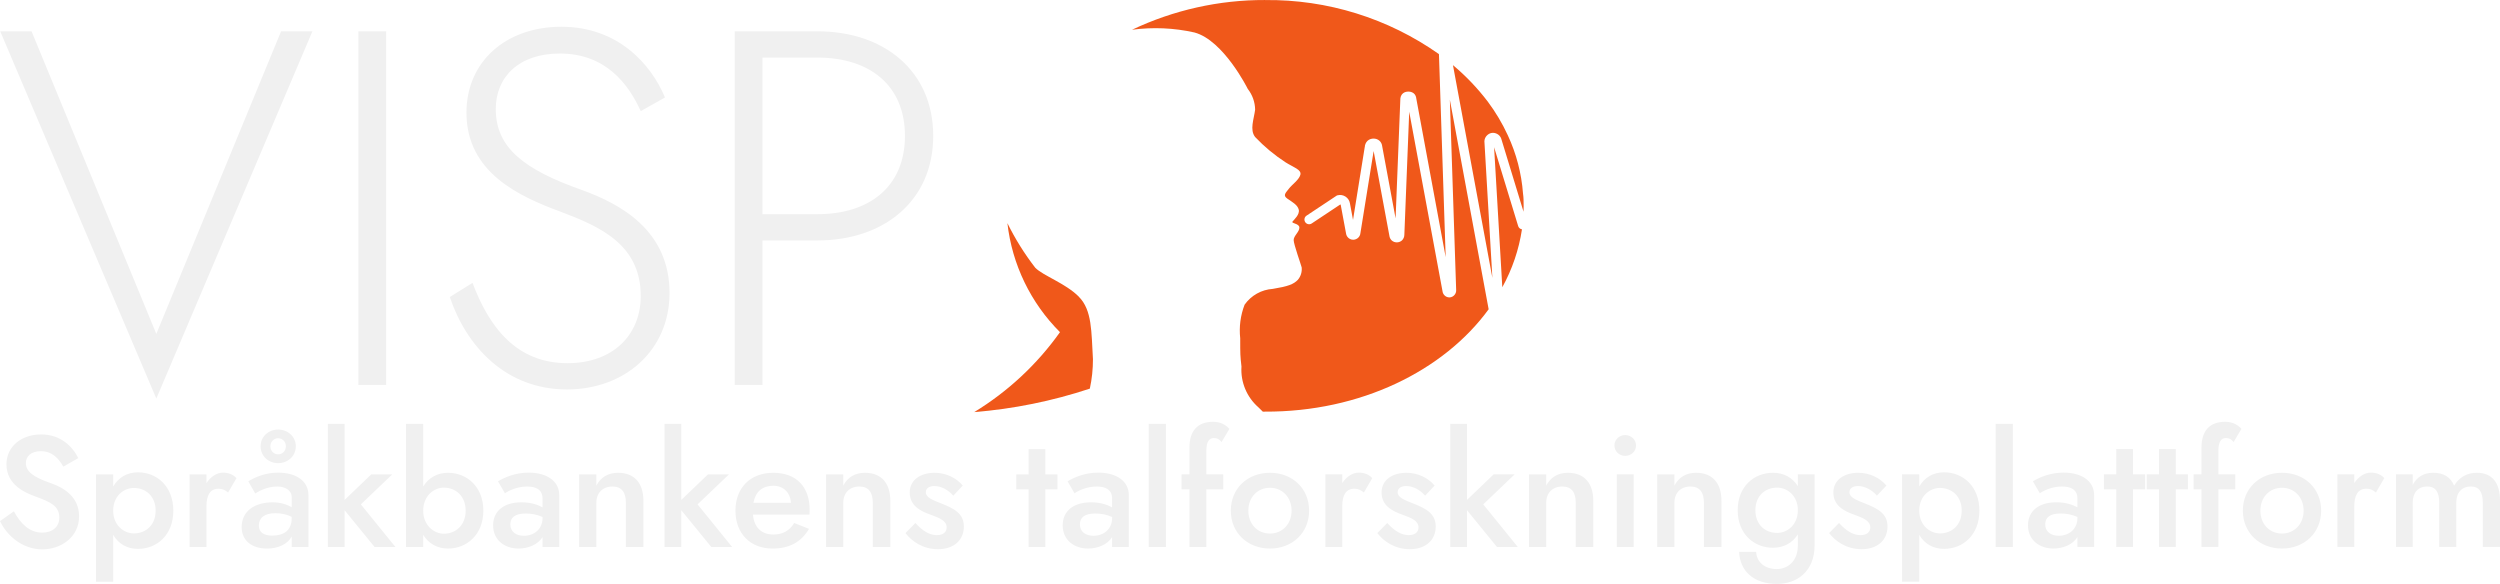
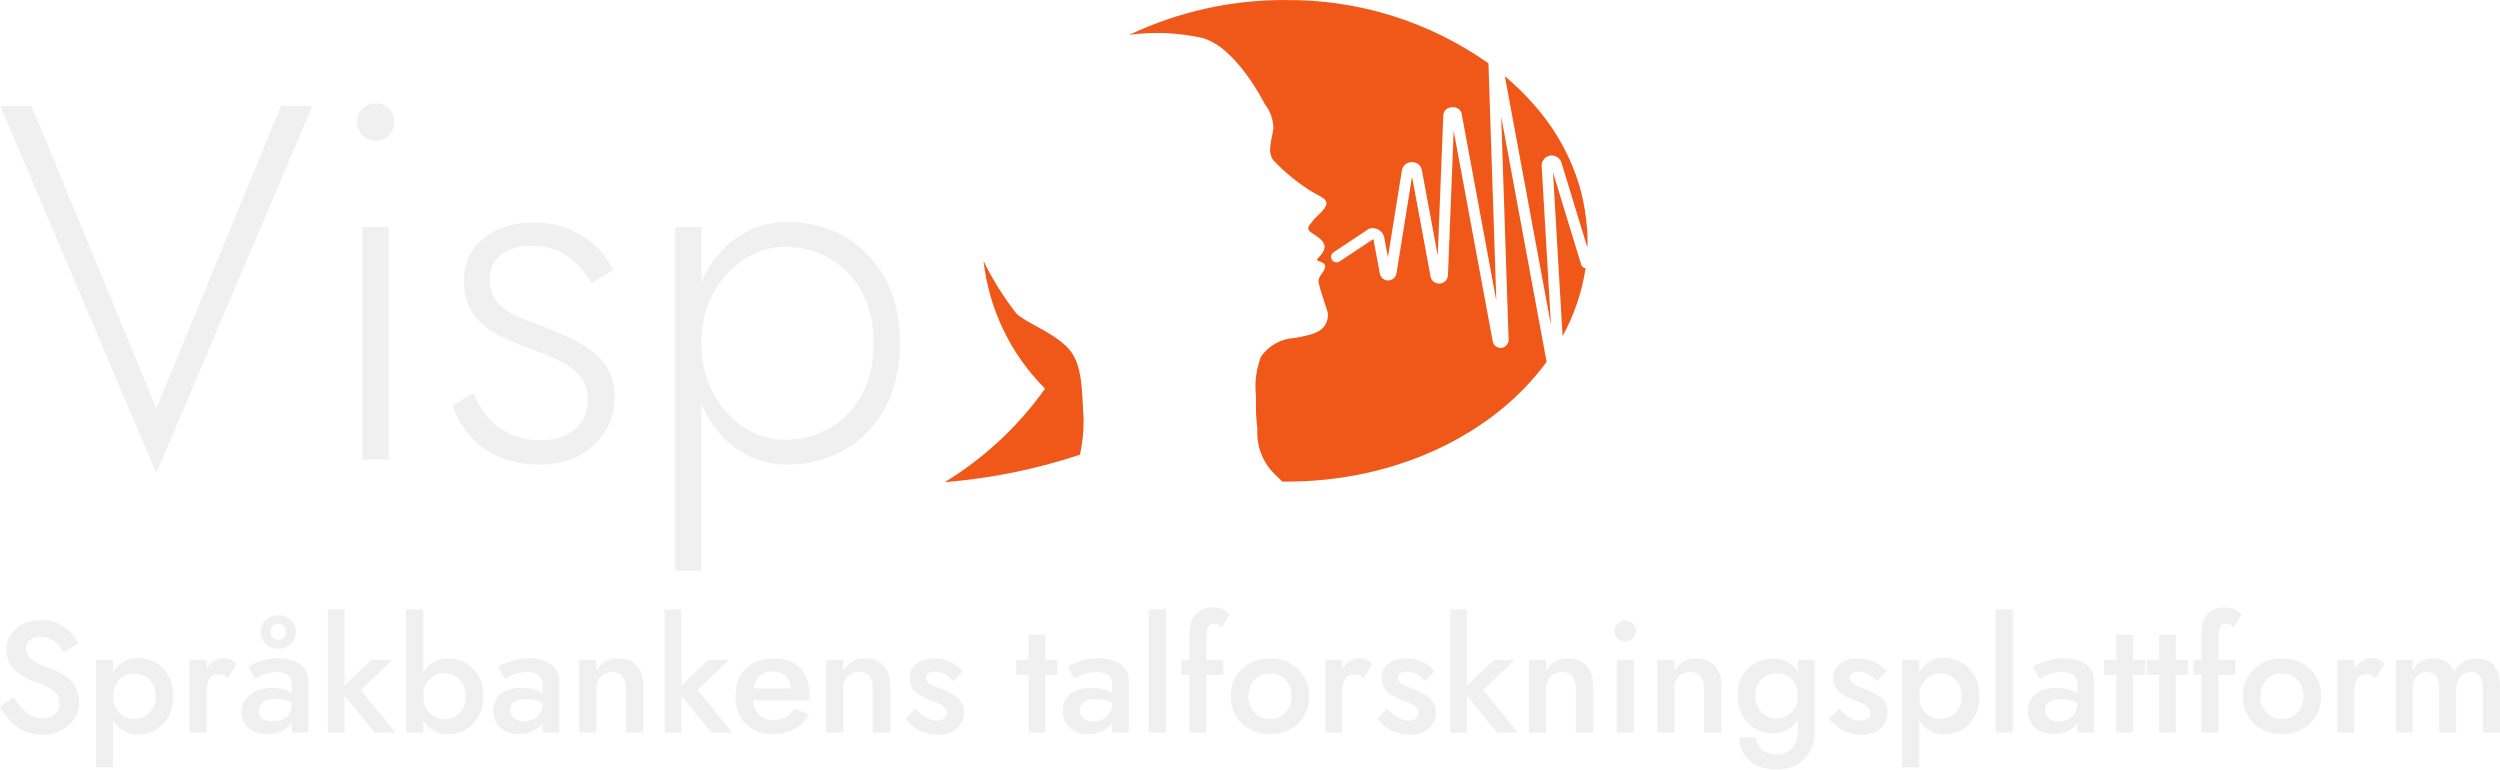
- <svg xmlns="http://www.w3.org/2000/svg" xmlns:xlink="http://www.w3.org/1999/xlink" width="69.837mm" height="16.312mm" viewBox="0 0 69.837 16.312" version="1.1" id="svg1" xml:space="preserve">
+ <svg xmlns="http://www.w3.org/2000/svg" xmlns:xlink="http://www.w3.org/1999/xlink" width="69.837mm" height="21.496mm" viewBox="0 0 69.837 21.496" version="1.1" id="svg1" xml:space="preserve">
  <defs id="defs1">
-     <linearGradient xlink:href="#linearGradient975" id="linearGradient977" x1="0.5" y1="22.479" x2="31.86" y2="22.479" gradientUnits="userSpaceOnUse" gradientTransform="matrix(-0.3208697,0,0,0.3208697,55.42346,34.97376)" />
    <linearGradient id="linearGradient975">
      <stop style="stop-color:#f0581a;stop-opacity:1;" offset="0" id="stop973" />
    </linearGradient>
-     <linearGradient xlink:href="#linearGradient975" id="linearGradient983" x1="34.99" y1="31.435" x2="44.5" y2="31.435" gradientUnits="userSpaceOnUse" gradientTransform="matrix(-0.3208697,0,0,0.3208697,55.42346,34.97376)" />
+     <linearGradient xlink:href="#linearGradient975" id="linearGradient1" gradientUnits="userSpaceOnUse" gradientTransform="matrix(-0.3208697,0,0,0.3208697,55.42346,34.97376)" x1="34.99" y1="31.435" x2="44.5" y2="31.435" />
+     <linearGradient xlink:href="#linearGradient975" id="linearGradient2" gradientUnits="userSpaceOnUse" gradientTransform="matrix(-0.3208697,0,0,0.3208697,55.42346,34.97376)" x1="0.5" y1="22.479" x2="31.86" y2="22.479" />
  </defs>
-   <g id="layer1" transform="translate(-13.93189,-36.50408)">
-     <path d="M 182.292,206.435 169.119,174.488 h -3.307 l 16.48,38.773 16.48,-38.773 h -3.307 z m 21.333,-31.947 v 37.333 h 2.933 v -37.333 z m 12.053,26.56 -2.4,1.493 c 1.76,5.227 5.92,9.76 12.373,9.76 6.08,0 10.827,-4.107 10.827,-10.187 0,-6.56 -5.12,-9.387 -9.28,-10.88 -6.027,-2.133 -9.067,-4.427 -9.067,-8.533 0,-3.36 2.4,-5.867 6.773,-5.867 4.853,0 7.253,3.253 8.533,6.08 l 2.56,-1.44 c -1.493,-3.573 -5.013,-7.467 -10.933,-7.467 -5.867,0 -10.027,3.68 -10.027,9.067 0,6.347 5.6,8.853 9.92,10.453 4.267,1.6 8.48,3.52 8.48,8.907 0,4.107 -2.933,7.093 -7.733,7.093 -5.387,0 -8.267,-3.787 -10.027,-8.48 z m 27.68,-26.56 v 37.333 h 2.933 v -15.253 h 5.813 c 6.987,0 12.213,-4.16 12.213,-11.04 0,-6.88 -5.227,-11.04 -12.213,-11.04 z m 8.747,2.773 c 5.44,0 9.227,2.88 9.227,8.267 0,5.387 -3.787,8.267 -9.227,8.267 h -5.813 v -16.533 z" id="text7" style="-inkscape-font-specification:'Jost*, Light';fill:#f0f0f0" transform="matrix(0.2645833,0,0,0.2645833,-29.93277,-8.787884)" aria-label="VISP" />
-     <path style="-inkscape-font-specification:'Jost*, Medium';fill:#f0f0f0" d="m 484.258,336.423 -1.467,1.033 c 0.767,1.6 2.417,2.983 4.467,2.983 1.983,0 3.883,-1.3 3.883,-3.483 0,-2.033 -1.567,-3.017 -2.967,-3.5 -1.883,-0.65 -2.65,-1.233 -2.65,-2.133 0,-0.667 0.5,-1.25 1.583,-1.25 1.183,0 1.883,0.767 2.367,1.633 l 1.583,-0.9 c -0.6,-1.217 -1.85,-2.5 -3.917,-2.5 -2.1,0 -3.667,1.283 -3.667,3.15 0,2.167 1.95,3 3.1,3.417 1.483,0.55 2.483,0.95 2.483,2.233 0,0.933 -0.717,1.567 -1.8,1.567 -1.317,0 -2.25,-0.883 -3,-2.25 z m 10.483,7.433 v -4.95 c 0.55,0.95 1.467,1.483 2.617,1.483 2,0 3.733,-1.467 3.733,-4.033 0,-2.567 -1.733,-4.05 -3.733,-4.05 -1.15,0 -2.067,0.55 -2.617,1.5 v -1.283 h -1.817 v 11.333 z m 4.483,-7.5 c 0,1.533 -1.05,2.4 -2.3,2.4 -1.05,0 -2.183,-0.85 -2.183,-2.4 0,-1.567 1.133,-2.4 2.183,-2.4 1.25,0 2.3,0.867 2.3,2.4 z m 7.65,-1.917 0.883,-1.517 c -0.35,-0.4 -0.867,-0.583 -1.417,-0.583 -0.65,0 -1.3,0.417 -1.75,1.1 v -0.917 h -1.783 v 7.667 h 1.783 v -4.317 c 0,-1.1 0.367,-1.833 1.267,-1.833 0.433,0 0.683,0.133 1.017,0.4 z m 3.433,-4.883 c 0,1.067 0.867,1.783 1.85,1.783 0.983,0 1.867,-0.717 1.867,-1.783 0,-1.05 -0.883,-1.767 -1.867,-1.767 -0.983,0 -1.85,0.717 -1.85,1.767 z m 1.033,0 c 0,-0.517 0.4,-0.85 0.817,-0.85 0.417,0 0.817,0.333 0.817,0.85 0,0.533 -0.4,0.85 -0.817,0.85 -0.417,0 -0.817,-0.317 -0.817,-0.85 z m -1.6,4.983 c 0.367,-0.233 1.233,-0.733 2.333,-0.733 0.833,0 1.517,0.4 1.517,1.117 v 1.067 c -0.467,-0.267 -1.15,-0.517 -2,-0.517 -1.9,0 -3.283,0.917 -3.283,2.617 0,1.417 1.067,2.267 2.683,2.267 1.15,0 2.15,-0.45 2.6,-1.267 v 1.1 h 1.767 v -5.467 c 0,-1.517 -1.317,-2.383 -3.2,-2.383 -1.383,0 -2.467,0.5 -3.15,0.917 z m 0.383,3.383 c 0,-0.8 0.583,-1.3 1.733,-1.3 0.683,0 1.217,0.133 1.733,0.383 v 0.133 c 0,1.35 -0.883,1.85 -2.05,1.85 -0.9,0 -1.417,-0.35 -1.417,-1.067 z m 11.867,-5.4 -2.817,2.7 v -8.033 h -1.767 v 13 h 1.767 v -3.883 l 3.167,3.883 h 2.2 l -3.65,-4.5 3.317,-3.167 z m 11.833,3.833 c 0,-2.533 -1.733,-4 -3.733,-4 -1.117,0 -2.05,0.517 -2.617,1.45 v -6.617 h -1.817 v 13 h 1.817 v -1.283 c 0.567,0.933 1.5,1.45 2.617,1.45 2,0 3.733,-1.483 3.733,-4 z m -1.867,0 c 0,1.533 -1.05,2.433 -2.3,2.433 -1.05,0 -2.183,-0.883 -2.183,-2.433 0,-1.567 1.133,-2.433 2.183,-2.433 1.25,0 2.3,0.9 2.3,2.433 z m 4.15,-1.833 c 0.333,-0.25 1.25,-0.717 2.333,-0.717 0.95,0 1.633,0.333 1.633,1.267 v 0.933 c -0.483,-0.267 -1.217,-0.533 -2.217,-0.533 -1.9,0 -3,0.95 -3,2.433 0,1.567 1.233,2.45 2.683,2.45 0.983,0 2.05,-0.4 2.533,-1.217 v 1.05 h 1.767 v -5.467 c 0,-1.517 -1.35,-2.383 -3.217,-2.383 -1.433,0 -2.55,0.5 -3.25,0.917 z m 0.567,3.283 c 0,-0.717 0.483,-1.15 1.617,-1.15 0.65,0 1.233,0.117 1.783,0.367 v 0.117 c 0,1.167 -0.9,1.867 -1.967,1.867 -0.833,0 -1.433,-0.433 -1.433,-1.2 z m 12.2,-2.283 v 4.667 h 1.85 v -4.883 c 0,-1.833 -0.933,-2.95 -2.667,-2.95 -1.05,0 -1.817,0.45 -2.3,1.35 v -1.183 h -1.817 v 7.667 h 1.817 v -4.667 c 0,-1.05 0.667,-1.717 1.7,-1.717 0.967,0 1.417,0.6 1.417,1.717 z m 8.667,-3 -2.817,2.7 v -8.033 h -1.767 v 13 h 1.767 v -3.883 l 3.167,3.883 h 2.2 l -3.65,-4.5 3.317,-3.167 z m 6.817,7.833 c 1.767,0 3.033,-0.683 3.85,-2.083 l -1.567,-0.617 c -0.483,0.817 -1.217,1.217 -2.2,1.217 -1.25,0 -2.033,-0.75 -2.15,-2.1 h 5.967 c 0,-0.083 0.017,-0.3 0.017,-0.5 0,-2.45 -1.417,-3.917 -3.833,-3.917 -2.433,0 -4,1.583 -4,4 0,2.4 1.55,4 3.917,4 z m 0.067,-6.633 c 1.083,0 1.8,0.717 1.883,1.8 h -3.967 c 0.217,-1.167 0.933,-1.783 2.083,-1.8 z m 10.517,1.8 v 4.667 h 1.85 v -4.883 c 0,-1.833 -0.933,-2.95 -2.667,-2.95 -1.05,0 -1.817,0.45 -2.3,1.35 v -1.183 h -1.817 v 7.667 h 1.817 v -4.667 c 0,-1.05 0.667,-1.717 1.7,-1.717 0.967,0 1.417,0.6 1.417,1.717 z m 4.5,2.133 -1.05,1.067 c 0.667,0.867 1.833,1.7 3.433,1.7 1.667,0 2.733,-0.95 2.733,-2.4 0,-1.383 -1.067,-1.9 -2.35,-2.417 -0.933,-0.367 -1.667,-0.633 -1.667,-1.2 0,-0.433 0.383,-0.65 0.9,-0.65 0.75,0 1.5,0.433 2,1.017 l 1,-1.067 c -0.633,-0.767 -1.717,-1.35 -2.967,-1.35 -1.417,0 -2.633,0.7 -2.633,2.083 0,1.383 1.133,1.967 2.183,2.333 1.017,0.367 1.717,0.667 1.717,1.35 0,0.5 -0.383,0.817 -1.033,0.817 -0.783,0 -1.517,-0.45 -2.267,-1.283 z m 10.65,-5.133 v 1.583 h 1.3 v 6.083 h 1.767 v -6.083 h 1.283 v -1.583 h -1.283 v -2.667 h -1.767 v 2.667 z m 6.15,2 c 0.333,-0.25 1.25,-0.717 2.333,-0.717 0.95,0 1.633,0.333 1.633,1.267 v 0.933 c -0.483,-0.267 -1.217,-0.533 -2.217,-0.533 -1.9,0 -3,0.95 -3,2.433 0,1.567 1.233,2.45 2.683,2.45 0.983,0 2.05,-0.4 2.533,-1.217 v 1.05 h 1.767 v -5.467 c 0,-1.517 -1.35,-2.383 -3.217,-2.383 -1.433,0 -2.55,0.5 -3.25,0.917 z m 0.567,3.283 c 0,-0.717 0.483,-1.15 1.617,-1.15 0.65,0 1.233,0.117 1.783,0.367 v 0.117 c 0,1.167 -0.9,1.867 -1.967,1.867 -0.833,0 -1.433,-0.433 -1.433,-1.2 z m 7.267,-10.617 v 13 h 1.817 v -13 z m 3.467,5.333 v 1.583 h 0.833 v 6.083 h 1.783 v -6.083 h 1.783 v -1.583 h -1.783 v -2.483 c 0,-0.967 0.3,-1.35 0.8,-1.35 0.267,0 0.567,0.083 0.8,0.433 l 0.833,-1.4 c -0.283,-0.333 -0.833,-0.75 -1.717,-0.75 -1.617,0 -2.5,0.933 -2.5,2.717 v 2.833 z m 5.2,3.833 c 0,2.35 1.783,4 4.133,4 2.35,0 4.133,-1.65 4.133,-4 0,-2.367 -1.783,-4 -4.133,-4 -2.35,0 -4.133,1.633 -4.133,4 z m 1.85,0 c 0,-1.433 0.983,-2.417 2.283,-2.417 1.283,0 2.283,0.983 2.283,2.417 0,1.433 -1,2.417 -2.283,2.417 -1.3,0 -2.283,-0.983 -2.283,-2.417 z m 12.2,-1.917 0.883,-1.517 c -0.35,-0.4 -0.867,-0.583 -1.417,-0.583 -0.65,0 -1.3,0.417 -1.75,1.1 v -0.917 h -1.783 v 7.667 h 1.783 v -4.317 c 0,-1.1 0.367,-1.833 1.267,-1.833 0.433,0 0.683,0.133 1.017,0.4 z m 2.467,3.217 -1.05,1.067 c 0.667,0.867 1.833,1.7 3.433,1.7 1.667,0 2.733,-0.95 2.733,-2.4 0,-1.383 -1.067,-1.9 -2.35,-2.417 -0.933,-0.367 -1.667,-0.633 -1.667,-1.2 0,-0.433 0.383,-0.65 0.9,-0.65 0.75,0 1.5,0.433 2,1.017 l 1,-1.067 c -0.633,-0.767 -1.717,-1.35 -2.967,-1.35 -1.417,0 -2.633,0.7 -2.633,2.083 0,1.383 1.133,1.967 2.183,2.333 1.017,0.367 1.717,0.667 1.717,1.35 0,0.5 -0.383,0.817 -1.033,0.817 -0.783,0 -1.517,-0.45 -2.267,-1.283 z m 11.233,-5.133 -2.817,2.7 v -8.033 h -1.767 v 13 h 1.767 v -3.883 l 3.167,3.883 h 2.2 l -3.65,-4.5 3.317,-3.167 z m 8.667,3 v 4.667 h 1.85 v -4.883 c 0,-1.833 -0.933,-2.95 -2.667,-2.95 -1.05,0 -1.817,0.45 -2.3,1.35 v -1.183 h -1.817 v 7.667 h 1.817 v -4.667 c 0,-1.05 0.667,-1.717 1.7,-1.717 0.967,0 1.417,0.6 1.417,1.717 z m 4.083,-6.05 c 0,0.617 0.517,1.1 1.133,1.1 0.633,0 1.15,-0.483 1.15,-1.1 0,-0.617 -0.517,-1.1 -1.15,-1.1 -0.617,0 -1.133,0.483 -1.133,1.1 z m 0.25,3.05 v 7.667 h 1.783 v -7.667 z m 9.2,3 v 4.667 h 1.85 v -4.883 c 0,-1.833 -0.933,-2.95 -2.667,-2.95 -1.05,0 -1.817,0.45 -2.3,1.35 v -1.183 h -1.817 v 7.667 h 1.817 v -4.667 c 0,-1.05 0.667,-1.717 1.7,-1.717 0.967,0 1.417,0.6 1.417,1.717 z m 3.717,5.183 c 0.083,2 1.5,3.383 4,3.383 2.083,0 3.967,-1.3 3.967,-4.067 v -7.5 h -1.767 v 1.25 c -0.567,-0.917 -1.5,-1.417 -2.617,-1.417 -2,0 -3.733,1.433 -3.733,3.95 0,2.533 1.733,3.967 3.733,3.967 1.117,0 2.05,-0.5 2.617,-1.417 v 1.167 c 0,1.717 -1.117,2.5 -2.233,2.5 -1.3,0 -2.133,-0.783 -2.167,-1.817 z m 1.717,-4.4 c 0,-1.533 1.05,-2.383 2.3,-2.383 1.05,0 2.183,0.833 2.183,2.383 0,1.567 -1.133,2.4 -2.183,2.4 -1.25,0 -2.3,-0.85 -2.3,-2.4 z m 8.833,1.35 -1.05,1.067 c 0.667,0.867 1.833,1.7 3.433,1.7 1.667,0 2.733,-0.95 2.733,-2.4 0,-1.383 -1.067,-1.9 -2.35,-2.417 -0.933,-0.367 -1.667,-0.633 -1.667,-1.2 0,-0.433 0.383,-0.65 0.9,-0.65 0.75,0 1.5,0.433 2,1.017 l 1,-1.067 c -0.633,-0.767 -1.717,-1.35 -2.967,-1.35 -1.417,0 -2.633,0.7 -2.633,2.083 0,1.383 1.133,1.967 2.183,2.333 1.017,0.367 1.717,0.667 1.717,1.35 0,0.5 -0.383,0.817 -1.033,0.817 -0.783,0 -1.517,-0.45 -2.267,-1.283 z m 8.467,6.2 v -4.95 c 0.55,0.95 1.467,1.483 2.617,1.483 2,0 3.733,-1.467 3.733,-4.033 0,-2.567 -1.733,-4.05 -3.733,-4.05 -1.15,0 -2.067,0.55 -2.617,1.5 v -1.283 h -1.817 v 11.333 z m 4.483,-7.5 c 0,1.533 -1.05,2.4 -2.3,2.4 -1.05,0 -2.183,-0.85 -2.183,-2.4 0,-1.567 1.133,-2.4 2.183,-2.4 1.25,0 2.3,0.867 2.3,2.4 z m 3.583,-9.167 v 13 h 1.817 v -13 z m 4.667,7.333 c 0.333,-0.25 1.25,-0.717 2.333,-0.717 0.95,0 1.633,0.333 1.633,1.267 v 0.933 c -0.483,-0.267 -1.217,-0.533 -2.217,-0.533 -1.9,0 -3,0.95 -3,2.433 0,1.567 1.233,2.45 2.683,2.45 0.983,0 2.05,-0.4 2.533,-1.217 v 1.05 h 1.767 v -5.467 c 0,-1.517 -1.35,-2.383 -3.217,-2.383 -1.433,0 -2.55,0.5 -3.25,0.917 z m 0.567,3.283 c 0,-0.717 0.483,-1.15 1.617,-1.15 0.65,0 1.233,0.117 1.783,0.367 v 0.117 c 0,1.167 -0.9,1.867 -1.967,1.867 -0.833,0 -1.433,-0.433 -1.433,-1.2 z m 6.2,-5.283 v 1.583 h 1.3 v 6.083 h 1.767 v -6.083 h 1.283 v -1.583 h -1.283 v -2.667 h -1.767 v 2.667 z m 4.517,0 v 1.583 h 1.3 v 6.083 h 1.767 v -6.083 h 1.283 v -1.583 h -1.283 v -2.667 h -1.767 v 2.667 z m 4.95,0 v 1.583 h 0.833 v 6.083 h 1.783 v -6.083 h 1.783 v -1.583 h -1.783 v -2.483 c 0,-0.967 0.3,-1.35 0.8,-1.35 0.267,0 0.567,0.083 0.8,0.433 l 0.833,-1.4 c -0.283,-0.333 -0.833,-0.75 -1.717,-0.75 -1.617,0 -2.5,0.933 -2.5,2.717 v 2.833 z m 5.2,3.833 c 0,2.35 1.783,4 4.133,4 2.35,0 4.133,-1.65 4.133,-4 0,-2.367 -1.783,-4 -4.133,-4 -2.35,0 -4.133,1.633 -4.133,4 z m 1.85,0 c 0,-1.433 0.983,-2.417 2.283,-2.417 1.283,0 2.283,0.983 2.283,2.417 0,1.433 -1,2.417 -2.283,2.417 -1.3,0 -2.283,-0.983 -2.283,-2.417 z m 12.2,-1.917 0.883,-1.517 c -0.35,-0.4 -0.867,-0.583 -1.417,-0.583 -0.65,0 -1.3,0.417 -1.75,1.1 v -0.917 h -1.783 v 7.667 h 1.783 v -4.317 c 0,-1.1 0.367,-1.833 1.267,-1.833 0.433,0 0.683,0.133 1.017,0.4 z m 13.1,0.867 c 0,-1.867 -0.8,-2.95 -2.45,-2.95 -1.033,0 -1.85,0.467 -2.4,1.367 -0.333,-0.883 -1.083,-1.367 -2.2,-1.367 -1,0 -1.717,0.433 -2.167,1.283 v -1.117 h -1.767 v 7.667 h 1.767 v -4.667 c 0,-1.1 0.6,-1.717 1.517,-1.717 0.883,0 1.283,0.55 1.283,1.717 v 4.667 h 1.8 v -4.667 c 0,-1.1 0.6,-1.717 1.533,-1.717 0.867,0 1.267,0.55 1.267,1.717 v 4.667 h 1.817 z" id="text9" transform="matrix(0.2645833,0,0,0.2645833,-113.8067,-38.22425)" aria-label="Språkbankens talforskningsplattform" />
-     <g id="g2" transform="matrix(1.08722,0,0,1.08722,-3.588626,-3.612687)">
-       <g id="g1">
-         <path d="m 43.834,44.523 c 0.343,0.343 0.321,0.895 0.363,1.604 a 3.552,3.552 0 0 1 -0.08,0.757 12.722,12.722 0 0 1 -2.971,0.603 7.476,7.476 0 0 0 2.204,-2.054 4.707,4.707 0 0 1 -1.351,-2.801 6.713,6.713 0 0 0 0.716,1.146 c 0.196,0.202 0.78,0.401 1.12,0.744 z" id="path6" style="fill:url(#linearGradient983);fill-opacity:1;stroke-width:0.321" />
-         <path id="path8" style="fill:url(#linearGradient977);fill-opacity:1;stroke-width:0.321" d="m 48.618,36.899 a 7.919,7.919 0 0 0 -3.417,0.764 4.55,4.55 0 0 1 1.604,0.07 c 0.751,0.202 1.37,1.45 1.37,1.45 a 0.886,0.886 0 0 1 0.189,0.533 c -0.032,0.25 -0.144,0.517 0,0.703 a 4.322,4.322 0 0 0 0.783,0.651 c 0.202,0.128 0.417,0.189 0.379,0.321 -0.038,0.132 -0.212,0.247 -0.295,0.356 -0.083,0.109 -0.16,0.17 -0.041,0.254 0.119,0.083 0.266,0.16 0.295,0.285 0.029,0.125 -0.119,0.254 -0.16,0.305 -0.042,0.051 0.173,0.045 0.176,0.154 0.003,0.109 -0.147,0.212 -0.147,0.321 0,0.109 0.193,0.642 0.206,0.703 a 0.424,0.424 0 0 1 -0.1,0.321 c -0.109,0.112 -0.25,0.167 -0.642,0.231 a 0.963,0.963 0 0 0 -0.725,0.407 1.842,1.842 0 0 0 -0.112,0.863 c 0,0.424 -1.25e-4,0.443 0.032,0.725 a 1.283,1.283 0 0 0 0.436,1.049 l 0.112,0.11 h 0.048 c 2.465,0.012 4.606,-1.054 5.755,-2.63 l -0.997,-5.385 0.162,4.882 c 0.011,0.1 -0.067,0.193 -0.168,0.198 h -0.003 -0.003 c -0.092,1.41e-4 -0.168,-0.073 -0.177,-0.162 l -0.855,-4.608 -0.125,3.162 c 0,0.055 -0.025,0.11 -0.063,0.145 -0.039,0.034 -0.086,0.049 -0.131,0.049 -0.045,0 -0.092,-0.015 -0.13,-0.049 -0.033,-0.03 -0.056,-0.076 -0.061,-0.123 l -0.404,-2.175 -0.34,2.111 c -0.009,0.108 -0.114,0.186 -0.22,0.165 -0.074,-0.015 -0.133,-0.073 -0.147,-0.147 l -0.139,-0.746 v -0.001 c -0.001,-0.007 -0.007,-0.007 -0.012,-0.008 l -0.733,0.487 a 0.12,0.12 0 0 1 -0.167,-0.034 0.12,0.12 0 0 1 0.034,-0.167 l 0.78,-0.518 0.019,-0.005 c 0.144,-0.037 0.292,0.06 0.316,0.207 l 0.079,0.426 0.303,-1.883 -0.001,0.019 c 0,-0.065 0.029,-0.13 0.073,-0.17 0.045,-0.04 0.1,-0.056 0.153,-0.056 0.053,0 0.108,0.017 0.152,0.056 0.04,0.035 0.066,0.09 0.071,0.148 l 0.343,1.847 0.122,-3.068 0.003,0.028 c -0.013,-0.065 0.021,-0.141 0.066,-0.175 0.045,-0.034 0.092,-0.043 0.137,-0.043 0.045,0 0.091,0.009 0.136,0.043 0.036,0.027 0.065,0.082 0.068,0.136 l 0.755,4.075 -0.173,-5.217 a 7.601,7.601 0 0 0 -4.469,-1.389 z m 4.829,1.673 1.013,5.468 -0.205,-3.508 v -0.006 c 0.004,-0.111 0.094,-0.197 0.187,-0.212 0.093,-0.015 0.206,0.038 0.244,0.143 l 0.001,0.003 0.573,1.878 a 4.235,4.235 0 0 0 0.003,-0.145 c 0,-0.109 -2.51e-4,-0.218 -0.016,-0.321 a 4.316,4.316 0 0 0 -0.391,-1.498 4.813,4.813 0 0 0 -0.513,-0.863 5.84,5.84 0 0 0 -0.896,-0.939 z m 1.057,2.109 0.211,3.598 a 4.467,4.467 0 0 0 0.505,-1.488 0.12,0.12 0 0 1 -0.097,-0.082 z" />
+   <g id="layer1" transform="translate(-13.93833,-59.37482)">
+     <g id="g3-scale" transform="matrix(1.17,0,0,1.17,-6.855646,-12.38365)">
+       <g id="g3" transform="matrix(1.08722,0,0,1.08722,-4.40642,21.21527)">
+         <g id="g2-9">
+           <path d="m 43.834,44.523 c 0.343,0.343 0.321,0.895 0.363,1.604 a 3.552,3.552 0 0 1 -0.08,0.757 12.722,12.722 0 0 1 -2.971,0.603 7.476,7.476 0 0 0 2.204,-2.054 4.707,4.707 0 0 1 -1.351,-2.801 6.713,6.713 0 0 0 0.716,1.146 c 0.196,0.202 0.78,0.401 1.12,0.744 z" id="path6-1" style="fill:url(#linearGradient1);fill-opacity:1;stroke-width:0.321" />
+           <path id="path8-2" style="fill:url(#linearGradient2);fill-opacity:1;stroke-width:0.321" d="m 48.618,36.899 a 7.919,7.919 0 0 0 -3.417,0.764 4.55,4.55 0 0 1 1.604,0.07 c 0.751,0.202 1.37,1.45 1.37,1.45 a 0.886,0.886 0 0 1 0.189,0.533 c -0.032,0.25 -0.144,0.517 0,0.703 a 4.322,4.322 0 0 0 0.783,0.651 c 0.202,0.128 0.417,0.189 0.379,0.321 -0.038,0.132 -0.212,0.247 -0.295,0.356 -0.083,0.109 -0.16,0.17 -0.041,0.254 0.119,0.083 0.266,0.16 0.295,0.285 0.029,0.125 -0.119,0.254 -0.16,0.305 -0.042,0.051 0.173,0.045 0.176,0.154 0.003,0.109 -0.147,0.212 -0.147,0.321 0,0.109 0.193,0.642 0.206,0.703 a 0.424,0.424 0 0 1 -0.1,0.321 c -0.109,0.112 -0.25,0.167 -0.642,0.231 a 0.963,0.963 0 0 0 -0.725,0.407 1.842,1.842 0 0 0 -0.112,0.863 c 0,0.424 -1.25e-4,0.443 0.032,0.725 a 1.283,1.283 0 0 0 0.436,1.049 l 0.112,0.11 h 0.048 c 2.465,0.012 4.606,-1.054 5.755,-2.63 l -0.997,-5.385 0.162,4.882 c 0.011,0.1 -0.067,0.193 -0.168,0.198 h -0.003 -0.003 c -0.092,1.41e-4 -0.168,-0.073 -0.177,-0.162 l -0.855,-4.608 -0.125,3.162 c 0,0.055 -0.025,0.11 -0.063,0.145 -0.039,0.034 -0.086,0.049 -0.131,0.049 -0.045,0 -0.092,-0.015 -0.13,-0.049 -0.033,-0.03 -0.056,-0.076 -0.061,-0.123 l -0.404,-2.175 -0.34,2.111 c -0.009,0.108 -0.114,0.186 -0.22,0.165 -0.074,-0.015 -0.133,-0.073 -0.147,-0.147 l -0.139,-0.746 v -0.001 c -0.001,-0.007 -0.007,-0.007 -0.012,-0.008 l -0.733,0.487 a 0.12,0.12 0 0 1 -0.167,-0.034 0.12,0.12 0 0 1 0.034,-0.167 l 0.78,-0.518 0.019,-0.005 c 0.144,-0.037 0.292,0.06 0.316,0.207 l 0.079,0.426 0.303,-1.883 -0.001,0.019 c 0,-0.065 0.029,-0.13 0.073,-0.17 0.045,-0.04 0.1,-0.056 0.153,-0.056 0.053,0 0.108,0.017 0.152,0.056 0.04,0.035 0.066,0.09 0.071,0.148 l 0.343,1.847 0.122,-3.068 0.003,0.028 c -0.013,-0.065 0.021,-0.141 0.066,-0.175 0.045,-0.034 0.092,-0.043 0.137,-0.043 0.045,0 0.091,0.009 0.136,0.043 0.036,0.027 0.065,0.082 0.068,0.136 l 0.755,4.075 -0.173,-5.217 a 7.601,7.601 0 0 0 -4.469,-1.389 z m 4.829,1.673 1.013,5.468 -0.205,-3.508 v -0.006 c 0.004,-0.111 0.094,-0.197 0.187,-0.212 0.093,-0.015 0.206,0.038 0.244,0.143 l 0.001,0.003 0.573,1.878 a 4.235,4.235 0 0 0 0.003,-0.145 c 0,-0.109 -2.51e-4,-0.218 -0.016,-0.321 a 4.316,4.316 0 0 0 -0.391,-1.498 4.813,4.813 0 0 0 -0.513,-0.863 5.84,5.84 0 0 0 -0.896,-0.939 z m 1.057,2.109 0.211,3.598 a 4.467,4.467 0 0 0 0.505,-1.488 0.12,0.12 0 0 1 -0.097,-0.082 z" />
+         </g>
      </g>
    </g>
+     <path d="M182.293 206.435 169.12 174.488H165.813L182.293 213.261L198.773 174.488H195.467ZM203.467 176.195Q203.467 176.995 204.053 177.581Q204.64 178.168 205.44 178.168Q206.293 178.168 206.853 177.581Q207.413 176.995 207.413 176.195Q207.413 175.341 206.853 174.781Q206.293 174.221 205.44 174.221Q204.64 174.221 204.053 174.781Q203.467 175.341 203.467 176.195ZM204.053 187.288V211.821H206.827V187.288ZM215.787 204.835 213.547 206.115Q214.08 207.661 215.227 209.101Q216.373 210.541 218.267 211.448Q220.16 212.355 222.72 212.355Q226.24 212.355 228.453 210.355Q230.667 208.355 230.667 205.155Q230.667 203.075 229.627 201.741Q228.587 200.408 226.907 199.501Q225.227 198.595 223.253 197.848Q221.76 197.315 220.427 196.728Q219.093 196.141 218.293 195.208Q217.493 194.275 217.493 192.835Q217.493 191.075 218.747 190.168Q220 189.261 221.813 189.261Q224.267 189.261 225.813 190.435Q227.36 191.608 228.213 193.208L230.507 191.821Q229.867 190.435 228.693 189.315Q227.52 188.195 225.867 187.501Q224.213 186.808 222.133 186.808Q220.213 186.808 218.533 187.475Q216.853 188.141 215.813 189.528Q214.773 190.915 214.773 192.995Q214.773 195.181 215.813 196.541Q216.853 197.901 218.453 198.701Q220.053 199.501 221.76 200.141Q223.36 200.675 224.747 201.341Q226.133 202.008 226.987 202.995Q227.84 203.981 227.84 205.475Q227.84 207.501 226.48 208.648Q225.12 209.795 222.88 209.795Q220.96 209.795 219.547 209.101Q218.133 208.408 217.227 207.288Q216.32 206.168 215.787 204.835ZM239.84 223.555V206.008Q239.84 206.061 239.893 206.061Q241.173 208.995 243.52 210.675Q245.867 212.355 248.96 212.355Q252.267 212.355 254.96 210.808Q257.653 209.261 259.227 206.381Q260.8 203.501 260.8 199.555Q260.8 195.555 259.227 192.701Q257.653 189.848 254.96 188.301Q252.267 186.755 248.96 186.755Q245.867 186.755 243.52 188.435Q241.173 190.115 239.893 192.995Q239.84 193.048 239.84 193.048V187.288H237.067V223.555ZM258.027 199.555Q258.027 202.755 256.747 205.048Q255.467 207.341 253.333 208.541Q251.2 209.741 248.587 209.741Q246.347 209.741 244.32 208.408Q242.293 207.075 241.067 204.781Q239.84 202.488 239.84 199.555Q239.84 196.621 241.067 194.328Q242.293 192.035 244.32 190.701Q246.347 189.368 248.587 189.368Q251.2 189.368 253.333 190.568Q255.467 191.768 256.747 194.061Q258.027 196.355 258.027 199.555Z" id="text7-8" style="-inkscape-font-specification:'Jost*, Light';fill:#f0f0f0" transform="matrix(0.2645833,0,0,0.2645833,-29.92634,16.1649)" aria-label="Visp" />
+     <path style="-inkscape-font-specification:'Jost*, Medium';fill:#f0f0f0" d="M484.258 336.423 482.791 337.456Q483.174 338.256 483.833 338.94Q484.491 339.623 485.366 340.031Q486.241 340.44 487.258 340.44Q488.008 340.44 488.699 340.198Q489.391 339.956 489.941 339.515Q490.491 339.073 490.816 338.423Q491.141 337.773 491.141 336.956Q491.141 336.19 490.874 335.615Q490.608 335.04 490.183 334.623Q489.758 334.206 489.233 333.923Q488.708 333.64 488.174 333.456Q487.241 333.123 486.658 332.806Q486.074 332.49 485.799 332.131Q485.524 331.773 485.524 331.323Q485.524 330.823 485.908 330.448Q486.291 330.073 487.108 330.073Q487.691 330.073 488.133 330.298Q488.574 330.523 488.908 330.898Q489.241 331.273 489.474 331.706L491.058 330.806Q490.774 330.19 490.241 329.623Q489.708 329.056 488.941 328.681Q488.174 328.306 487.141 328.306Q486.091 328.306 485.266 328.706Q484.441 329.106 483.958 329.815Q483.474 330.523 483.474 331.456Q483.474 332.273 483.791 332.848Q484.108 333.423 484.591 333.815Q485.074 334.206 485.608 334.465Q486.141 334.723 486.574 334.873Q487.308 335.14 487.874 335.415Q488.441 335.69 488.749 336.081Q489.058 336.473 489.058 337.106Q489.058 337.806 488.558 338.24Q488.058 338.673 487.258 338.673Q486.608 338.673 486.066 338.39Q485.524 338.106 485.083 337.606Q484.641 337.106 484.258 336.423ZM494.741 343.856V338.89Q495.108 339.523 495.674 339.89Q496.391 340.39 497.358 340.39Q498.358 340.39 499.208 339.915Q500.058 339.44 500.574 338.531Q501.091 337.623 501.091 336.356Q501.091 335.056 500.574 334.165Q500.058 333.273 499.208 332.79Q498.358 332.306 497.358 332.306Q496.391 332.306 495.674 332.806Q495.108 333.19 494.741 333.823V332.523H492.924V343.856ZM499.224 336.356Q499.224 337.123 498.908 337.656Q498.591 338.19 498.074 338.473Q497.558 338.756 496.924 338.756Q496.391 338.756 495.891 338.481Q495.391 338.206 495.066 337.673Q494.741 337.14 494.741 336.356Q494.741 335.573 495.066 335.04Q495.391 334.506 495.891 334.231Q496.391 333.956 496.924 333.956Q497.558 333.956 498.074 334.231Q498.591 334.506 498.908 335.048Q499.224 335.59 499.224 336.356ZM504.591 332.523H502.808V340.19H504.591V335.873Q504.591 335.323 504.716 334.915Q504.841 334.506 505.124 334.273Q505.408 334.04 505.858 334.04Q506.191 334.04 506.416 334.14Q506.641 334.24 506.874 334.44L507.758 332.923Q507.491 332.606 507.124 332.473Q506.758 332.34 506.341 332.34Q505.758 332.34 505.224 332.756Q504.858 333.04 504.591 333.44ZM509.741 334.54Q509.924 334.423 510.266 334.248Q510.608 334.073 511.066 333.94Q511.524 333.806 512.074 333.806Q512.708 333.806 513.149 334.098Q513.591 334.39 513.591 334.923V335.99Q513.258 335.79 512.791 335.64Q512.258 335.473 511.591 335.473Q510.658 335.473 509.908 335.773Q509.158 336.073 508.733 336.648Q508.308 337.223 508.308 338.09Q508.308 338.79 508.641 339.298Q508.974 339.806 509.583 340.081Q510.191 340.356 510.991 340.356Q511.791 340.356 512.441 340.081Q513.091 339.806 513.474 339.273Q513.541 339.19 513.591 339.106V340.19H515.358V334.723Q515.358 333.956 514.949 333.423Q514.541 332.89 513.824 332.615Q513.108 332.34 512.158 332.34Q511.124 332.34 510.324 332.64Q509.524 332.94 509.008 333.256ZM510.308 329.556Q510.308 330.356 510.866 330.848Q511.424 331.34 512.158 331.34Q512.891 331.34 513.458 330.848Q514.024 330.356 514.024 329.556Q514.024 328.773 513.458 328.281Q512.891 327.79 512.158 327.79Q511.424 327.79 510.866 328.281Q510.308 328.773 510.308 329.556ZM510.124 337.923Q510.124 337.523 510.324 337.231Q510.524 336.94 510.908 336.781Q511.291 336.623 511.858 336.623Q512.558 336.623 513.091 336.79Q513.341 336.873 513.591 337.006V337.14Q513.591 337.823 513.324 338.223Q513.058 338.623 512.591 338.806Q512.124 338.99 511.541 338.99Q511.091 338.99 510.774 338.865Q510.458 338.74 510.291 338.506Q510.124 338.273 510.124 337.923ZM511.341 329.556Q511.341 329.156 511.591 328.931Q511.841 328.706 512.158 328.706Q512.474 328.706 512.724 328.931Q512.974 329.156 512.974 329.556Q512.974 329.956 512.724 330.181Q512.474 330.406 512.158 330.406Q511.841 330.406 511.591 330.181Q511.341 329.956 511.341 329.556ZM517.408 327.19V340.19H519.174V336.29L522.341 340.19H524.541L520.891 335.69L524.208 332.523H521.991L519.174 335.223V327.19ZM527.474 327.19H525.658V340.19H527.474V338.906Q527.858 339.506 528.408 339.873Q529.141 340.356 530.091 340.356Q531.091 340.356 531.941 339.881Q532.791 339.406 533.308 338.506Q533.824 337.606 533.824 336.356Q533.824 335.09 533.308 334.198Q532.791 333.306 531.941 332.831Q531.091 332.356 530.091 332.356Q529.141 332.356 528.408 332.84Q527.858 333.206 527.474 333.806ZM531.958 336.356Q531.958 337.123 531.641 337.673Q531.324 338.223 530.808 338.506Q530.291 338.79 529.658 338.79Q529.124 338.79 528.624 338.506Q528.124 338.223 527.799 337.681Q527.474 337.14 527.474 336.356Q527.474 335.573 527.799 335.031Q528.124 334.49 528.624 334.206Q529.124 333.923 529.658 333.923Q530.291 333.923 530.808 334.206Q531.324 334.49 531.641 335.04Q531.958 335.59 531.958 336.356ZM536.108 334.523Q536.291 334.406 536.624 334.231Q536.958 334.056 537.433 333.931Q537.908 333.806 538.441 333.806Q538.791 333.806 539.091 333.873Q539.391 333.94 539.616 334.09Q539.841 334.24 539.958 334.473Q540.074 334.706 540.074 335.073V336.006Q539.708 335.806 539.191 335.64Q538.624 335.473 537.858 335.473Q536.424 335.473 535.641 336.131Q534.858 336.79 534.858 337.906Q534.858 338.69 535.224 339.24Q535.591 339.79 536.208 340.073Q536.824 340.356 537.541 340.356Q538.208 340.356 538.849 340.115Q539.491 339.873 539.924 339.373Q540.008 339.273 540.074 339.156V340.19H541.841V334.723Q541.841 333.956 541.433 333.423Q541.024 332.89 540.291 332.615Q539.558 332.34 538.624 332.34Q537.541 332.34 536.724 332.64Q535.908 332.94 535.374 333.256ZM536.674 337.806Q536.674 337.44 536.849 337.19Q537.024 336.94 537.374 336.798Q537.724 336.656 538.291 336.656Q538.941 336.656 539.524 336.823Q539.808 336.906 540.074 337.04V337.14Q540.074 337.723 539.808 338.14Q539.541 338.556 539.099 338.781Q538.658 339.006 538.108 339.006Q537.691 339.006 537.366 338.873Q537.041 338.74 536.858 338.465Q536.674 338.19 536.674 337.806ZM548.874 335.523V340.19H550.724V335.306Q550.724 333.94 550.041 333.148Q549.358 332.356 548.058 332.356Q547.274 332.356 546.699 332.69Q546.124 333.023 545.758 333.706V332.523H543.941V340.19H545.758V335.523Q545.758 335.006 545.966 334.615Q546.174 334.223 546.558 334.015Q546.941 333.806 547.458 333.806Q548.174 333.806 548.524 334.24Q548.874 334.673 548.874 335.523ZM552.958 327.19V340.19H554.724V336.29L557.891 340.19H560.091L556.441 335.69L559.758 332.523H557.541L554.724 335.223V327.19ZM564.358 340.356Q565.691 340.356 566.641 339.831Q567.591 339.306 568.208 338.273L566.641 337.656Q566.291 338.273 565.741 338.573Q565.191 338.873 564.441 338.873Q563.741 338.873 563.258 338.573Q562.774 338.273 562.524 337.69Q562.341 337.29 562.291 336.773H568.258Q568.258 336.706 568.266 336.556Q568.274 336.406 568.274 336.273Q568.274 335.04 567.824 334.165Q567.374 333.29 566.516 332.823Q565.658 332.356 564.441 332.356Q563.224 332.356 562.324 332.848Q561.424 333.34 560.933 334.24Q560.441 335.14 560.441 336.356Q560.441 337.556 560.924 338.456Q561.408 339.356 562.299 339.856Q563.191 340.356 564.358 340.356ZM562.341 335.523Q562.408 335.173 562.541 334.89Q562.791 334.323 563.266 334.023Q563.741 333.723 564.424 333.723Q564.991 333.723 565.416 333.973Q565.841 334.223 566.091 334.673Q566.274 335.04 566.324 335.523ZM574.941 335.523V340.19H576.791V335.306Q576.791 333.94 576.108 333.148Q575.424 332.356 574.124 332.356Q573.341 332.356 572.766 332.69Q572.191 333.023 571.824 333.706V332.523H570.008V340.19H571.824V335.523Q571.824 335.006 572.033 334.615Q572.241 334.223 572.624 334.015Q573.008 333.806 573.524 333.806Q574.241 333.806 574.591 334.24Q574.941 334.673 574.941 335.523ZM579.441 337.656 578.391 338.723Q578.724 339.156 579.224 339.548Q579.724 339.94 580.374 340.181Q581.024 340.423 581.824 340.423Q583.074 340.423 583.816 339.765Q584.558 339.106 584.558 338.023Q584.558 337.323 584.241 336.89Q583.924 336.456 583.391 336.156Q582.858 335.856 582.208 335.606Q581.741 335.423 581.366 335.256Q580.991 335.09 580.766 334.881Q580.541 334.673 580.541 334.406Q580.541 334.09 580.791 333.923Q581.041 333.756 581.441 333.756Q582.008 333.756 582.541 334.04Q583.074 334.323 583.441 334.773L584.441 333.706Q584.124 333.323 583.674 333.023Q583.224 332.723 582.666 332.54Q582.108 332.356 581.474 332.356Q580.774 332.356 580.166 332.581Q579.558 332.806 579.199 333.273Q578.841 333.74 578.841 334.44Q578.841 335.123 579.166 335.573Q579.491 336.023 579.999 336.298Q580.508 336.573 581.024 336.773Q581.541 336.956 581.924 337.131Q582.308 337.306 582.524 337.548Q582.741 337.79 582.741 338.123Q582.741 338.506 582.466 338.723Q582.191 338.94 581.708 338.94Q581.324 338.94 580.941 338.79Q580.558 338.64 580.191 338.356Q579.824 338.073 579.441 337.656ZM590.091 332.523V334.106H591.391V340.19H593.158V334.106H594.441V332.523H593.158V329.856H591.391V332.523ZM596.241 334.523Q596.424 334.406 596.758 334.231Q597.091 334.056 597.566 333.931Q598.041 333.806 598.574 333.806Q598.924 333.806 599.224 333.873Q599.524 333.94 599.749 334.09Q599.974 334.24 600.091 334.473Q600.208 334.706 600.208 335.073V336.006Q599.841 335.806 599.324 335.64Q598.758 335.473 597.991 335.473Q596.558 335.473 595.774 336.131Q594.991 336.79 594.991 337.906Q594.991 338.69 595.358 339.24Q595.724 339.79 596.341 340.073Q596.958 340.356 597.674 340.356Q598.341 340.356 598.983 340.115Q599.624 339.873 600.058 339.373Q600.141 339.273 600.208 339.156V340.19H601.974V334.723Q601.974 333.956 601.566 333.423Q601.158 332.89 600.424 332.615Q599.691 332.34 598.758 332.34Q597.674 332.34 596.858 332.64Q596.041 332.94 595.508 333.256ZM596.808 337.806Q596.808 337.44 596.983 337.19Q597.158 336.94 597.508 336.798Q597.858 336.656 598.424 336.656Q599.074 336.656 599.658 336.823Q599.941 336.906 600.208 337.04V337.14Q600.208 337.723 599.941 338.14Q599.674 338.556 599.233 338.781Q598.791 339.006 598.241 339.006Q597.824 339.006 597.499 338.873Q597.174 338.74 596.991 338.465Q596.808 338.19 596.808 337.806ZM604.074 327.19V340.19H605.891V327.19ZM607.541 332.523V334.106H608.374V340.19H610.158V334.106H611.941V332.523H610.158V330.04Q610.158 329.556 610.258 329.256Q610.358 328.956 610.533 328.823Q610.708 328.69 610.958 328.69Q611.158 328.69 611.374 328.773Q611.591 328.856 611.758 329.123L612.591 327.723Q612.458 327.556 612.224 327.381Q611.991 327.206 611.658 327.09Q611.324 326.973 610.874 326.973Q610.058 326.973 609.508 327.29Q608.958 327.606 608.666 328.198Q608.374 328.79 608.374 329.69V332.523ZM612.741 336.356Q612.741 337.523 613.283 338.431Q613.824 339.34 614.766 339.848Q615.708 340.356 616.874 340.356Q618.058 340.356 618.991 339.848Q619.924 339.34 620.466 338.431Q621.008 337.523 621.008 336.356Q621.008 335.173 620.466 334.273Q619.924 333.373 618.991 332.865Q618.058 332.356 616.874 332.356Q615.708 332.356 614.766 332.865Q613.824 333.373 613.283 334.273Q612.741 335.173 612.741 336.356ZM614.591 336.356Q614.591 335.64 614.891 335.09Q615.191 334.54 615.708 334.24Q616.224 333.94 616.874 333.94Q617.524 333.94 618.041 334.24Q618.558 334.54 618.858 335.09Q619.158 335.64 619.158 336.356Q619.158 337.073 618.858 337.615Q618.558 338.156 618.041 338.465Q617.524 338.773 616.874 338.773Q616.224 338.773 615.708 338.465Q615.191 338.156 614.891 337.615Q614.591 337.073 614.591 336.356ZM624.508 332.523H622.724V340.19H624.508V335.873Q624.508 335.323 624.633 334.915Q624.758 334.506 625.041 334.273Q625.324 334.04 625.774 334.04Q626.108 334.04 626.333 334.14Q626.558 334.24 626.791 334.44L627.674 332.923Q627.408 332.606 627.041 332.473Q626.674 332.34 626.258 332.34Q625.674 332.34 625.141 332.756Q624.774 333.04 624.508 333.44ZM629.258 337.656 628.208 338.723Q628.541 339.156 629.041 339.548Q629.541 339.94 630.191 340.181Q630.841 340.423 631.641 340.423Q632.891 340.423 633.633 339.765Q634.374 339.106 634.374 338.023Q634.374 337.323 634.058 336.89Q633.741 336.456 633.208 336.156Q632.674 335.856 632.024 335.606Q631.558 335.423 631.183 335.256Q630.808 335.09 630.583 334.881Q630.358 334.673 630.358 334.406Q630.358 334.09 630.608 333.923Q630.858 333.756 631.258 333.756Q631.824 333.756 632.358 334.04Q632.891 334.323 633.258 334.773L634.258 333.706Q633.941 333.323 633.491 333.023Q633.041 332.723 632.483 332.54Q631.924 332.356 631.291 332.356Q630.591 332.356 629.983 332.581Q629.374 332.806 629.016 333.273Q628.658 333.74 628.658 334.44Q628.658 335.123 628.983 335.573Q629.308 336.023 629.816 336.298Q630.324 336.573 630.841 336.773Q631.358 336.956 631.741 337.131Q632.124 337.306 632.341 337.548Q632.558 337.79 632.558 338.123Q632.558 338.506 632.283 338.723Q632.008 338.94 631.524 338.94Q631.141 338.94 630.758 338.79Q630.374 338.64 630.008 338.356Q629.641 338.073 629.258 337.656ZM635.908 327.19V340.19H637.674V336.29L640.841 340.19H643.041L639.391 335.69L642.708 332.523H640.491L637.674 335.223V327.19ZM649.158 335.523V340.19H651.008V335.306Q651.008 333.94 650.324 333.148Q649.641 332.356 648.341 332.356Q647.558 332.356 646.983 332.69Q646.408 333.023 646.041 333.706V332.523H644.224V340.19H646.041V335.523Q646.041 335.006 646.249 334.615Q646.458 334.223 646.841 334.015Q647.224 333.806 647.741 333.806Q648.458 333.806 648.808 334.24Q649.158 334.673 649.158 335.523ZM653.241 329.473Q653.241 329.923 653.583 330.248Q653.924 330.573 654.374 330.573Q654.858 330.573 655.191 330.248Q655.524 329.923 655.524 329.473Q655.524 329.006 655.191 328.69Q654.858 328.373 654.374 328.373Q653.924 328.373 653.583 328.69Q653.241 329.006 653.241 329.473ZM653.491 332.523V340.19H655.274V332.523ZM662.691 335.523V340.19H664.541V335.306Q664.541 333.94 663.858 333.148Q663.174 332.356 661.874 332.356Q661.091 332.356 660.516 332.69Q659.941 333.023 659.574 333.706V332.523H657.758V340.19H659.574V335.523Q659.574 335.006 659.783 334.615Q659.991 334.223 660.374 334.015Q660.758 333.806 661.274 333.806Q661.991 333.806 662.341 334.24Q662.691 334.673 662.691 335.523ZM666.408 340.706Q666.441 341.706 666.924 342.473Q667.408 343.24 668.291 343.665Q669.174 344.09 670.408 344.09Q671.458 344.09 672.358 343.648Q673.258 343.206 673.816 342.306Q674.374 341.406 674.374 340.023V332.523H672.608V333.773Q672.224 333.19 671.691 332.823Q670.958 332.356 669.991 332.356Q669.008 332.356 668.149 332.823Q667.291 333.29 666.774 334.165Q666.258 335.04 666.258 336.306Q666.258 337.573 666.774 338.456Q667.291 339.34 668.149 339.806Q669.008 340.273 669.991 340.273Q670.958 340.273 671.691 339.79Q672.224 339.44 672.608 338.84V340.023Q672.608 340.89 672.283 341.44Q671.958 341.99 671.441 342.256Q670.924 342.523 670.374 342.523Q669.724 342.523 669.241 342.281Q668.758 342.04 668.491 341.631Q668.224 341.223 668.208 340.706ZM668.124 336.306Q668.124 335.54 668.441 335.006Q668.758 334.473 669.283 334.198Q669.808 333.923 670.424 333.923Q670.824 333.923 671.208 334.073Q671.591 334.223 671.908 334.531Q672.224 334.84 672.416 335.281Q672.608 335.723 672.608 336.306Q672.608 337.09 672.283 337.623Q671.958 338.156 671.458 338.431Q670.958 338.706 670.424 338.706Q669.808 338.706 669.283 338.431Q668.758 338.156 668.441 337.615Q668.124 337.073 668.124 336.306ZM676.958 337.656 675.908 338.723Q676.241 339.156 676.741 339.548Q677.241 339.94 677.891 340.181Q678.541 340.423 679.341 340.423Q680.591 340.423 681.333 339.765Q682.074 339.106 682.074 338.023Q682.074 337.323 681.758 336.89Q681.441 336.456 680.908 336.156Q680.374 335.856 679.724 335.606Q679.258 335.423 678.883 335.256Q678.508 335.09 678.283 334.881Q678.058 334.673 678.058 334.406Q678.058 334.09 678.308 333.923Q678.558 333.756 678.958 333.756Q679.524 333.756 680.058 334.04Q680.591 334.323 680.958 334.773L681.958 333.706Q681.641 333.323 681.191 333.023Q680.741 332.723 680.183 332.54Q679.624 332.356 678.991 332.356Q678.291 332.356 677.683 332.581Q677.074 332.806 676.716 333.273Q676.358 333.74 676.358 334.44Q676.358 335.123 676.683 335.573Q677.008 336.023 677.516 336.298Q678.024 336.573 678.541 336.773Q679.058 336.956 679.441 337.131Q679.824 337.306 680.041 337.548Q680.258 337.79 680.258 338.123Q680.258 338.506 679.983 338.723Q679.708 338.94 679.224 338.94Q678.841 338.94 678.458 338.79Q678.074 338.64 677.708 338.356Q677.341 338.073 676.958 337.656ZM685.424 343.856V338.89Q685.791 339.523 686.358 339.89Q687.074 340.39 688.041 340.39Q689.041 340.39 689.891 339.915Q690.741 339.44 691.258 338.531Q691.774 337.623 691.774 336.356Q691.774 335.056 691.258 334.165Q690.741 333.273 689.891 332.79Q689.041 332.306 688.041 332.306Q687.074 332.306 686.358 332.806Q685.791 333.19 685.424 333.823V332.523H683.608V343.856ZM689.908 336.356Q689.908 337.123 689.591 337.656Q689.274 338.19 688.758 338.473Q688.241 338.756 687.608 338.756Q687.074 338.756 686.574 338.481Q686.074 338.206 685.749 337.673Q685.424 337.14 685.424 336.356Q685.424 335.573 685.749 335.04Q686.074 334.506 686.574 334.231Q687.074 333.956 687.608 333.956Q688.241 333.956 688.758 334.231Q689.274 334.506 689.591 335.048Q689.908 335.59 689.908 336.356ZM693.491 327.19V340.19H695.308V327.19ZM698.158 334.523Q698.341 334.406 698.674 334.231Q699.008 334.056 699.483 333.931Q699.958 333.806 700.491 333.806Q700.841 333.806 701.141 333.873Q701.441 333.94 701.666 334.09Q701.891 334.24 702.008 334.473Q702.124 334.706 702.124 335.073V336.006Q701.758 335.806 701.241 335.64Q700.674 335.473 699.908 335.473Q698.474 335.473 697.691 336.131Q696.908 336.79 696.908 337.906Q696.908 338.69 697.274 339.24Q697.641 339.79 698.258 340.073Q698.874 340.356 699.591 340.356Q700.258 340.356 700.899 340.115Q701.541 339.873 701.974 339.373Q702.058 339.273 702.124 339.156V340.19H703.891V334.723Q703.891 333.956 703.483 333.423Q703.074 332.89 702.341 332.615Q701.608 332.34 700.674 332.34Q699.591 332.34 698.774 332.64Q697.958 332.94 697.424 333.256ZM698.724 337.806Q698.724 337.44 698.899 337.19Q699.074 336.94 699.424 336.798Q699.774 336.656 700.341 336.656Q700.991 336.656 701.574 336.823Q701.858 336.906 702.124 337.04V337.14Q702.124 337.723 701.858 338.14Q701.591 338.556 701.149 338.781Q700.708 339.006 700.158 339.006Q699.741 339.006 699.416 338.873Q699.091 338.74 698.908 338.465Q698.724 338.19 698.724 337.806ZM704.924 332.523V334.106H706.224V340.19H707.991V334.106H709.274V332.523H707.991V329.856H706.224V332.523ZM709.441 332.523V334.106H710.741V340.19H712.508V334.106H713.791V332.523H712.508V329.856H710.741V332.523ZM714.391 332.523V334.106H715.224V340.19H717.008V334.106H718.791V332.523H717.008V330.04Q717.008 329.556 717.108 329.256Q717.208 328.956 717.383 328.823Q717.558 328.69 717.808 328.69Q718.008 328.69 718.224 328.773Q718.441 328.856 718.608 329.123L719.441 327.723Q719.308 327.556 719.074 327.381Q718.841 327.206 718.508 327.09Q718.174 326.973 717.724 326.973Q716.908 326.973 716.358 327.29Q715.808 327.606 715.516 328.198Q715.224 328.79 715.224 329.69V332.523ZM719.591 336.356Q719.591 337.523 720.133 338.431Q720.674 339.34 721.616 339.848Q722.558 340.356 723.724 340.356Q724.908 340.356 725.841 339.848Q726.774 339.34 727.316 338.431Q727.858 337.523 727.858 336.356Q727.858 335.173 727.316 334.273Q726.774 333.373 725.841 332.865Q724.908 332.356 723.724 332.356Q722.558 332.356 721.616 332.865Q720.674 333.373 720.133 334.273Q719.591 335.173 719.591 336.356ZM721.441 336.356Q721.441 335.64 721.741 335.09Q722.041 334.54 722.558 334.24Q723.074 333.94 723.724 333.94Q724.374 333.94 724.891 334.24Q725.408 334.54 725.708 335.09Q726.008 335.64 726.008 336.356Q726.008 337.073 725.708 337.615Q725.408 338.156 724.891 338.465Q724.374 338.773 723.724 338.773Q723.074 338.773 722.558 338.465Q722.041 338.156 721.741 337.615Q721.441 337.073 721.441 336.356ZM731.358 332.523H729.574V340.19H731.358V335.873Q731.358 335.323 731.483 334.915Q731.608 334.506 731.891 334.273Q732.174 334.04 732.624 334.04Q732.958 334.04 733.183 334.14Q733.408 334.24 733.641 334.44L734.524 332.923Q734.258 332.606 733.891 332.473Q733.524 332.34 733.108 332.34Q732.524 332.34 731.991 332.756Q731.624 333.04 731.358 333.44ZM746.741 335.306Q746.741 334.373 746.466 333.706Q746.191 333.04 745.658 332.698Q745.124 332.356 744.291 332.356Q743.524 332.356 742.916 332.698Q742.308 333.04 741.891 333.723Q741.641 333.056 741.083 332.706Q740.524 332.356 739.691 332.356Q738.941 332.356 738.408 332.681Q737.874 333.006 737.524 333.64V332.523H735.758V340.19H737.524V335.523Q737.524 334.973 737.716 334.59Q737.908 334.206 738.249 334.006Q738.591 333.806 739.041 333.806Q739.708 333.806 740.016 334.231Q740.324 334.656 740.324 335.523V340.19H742.124V335.523Q742.124 334.973 742.316 334.59Q742.508 334.206 742.849 334.006Q743.191 333.806 743.658 333.806Q744.308 333.806 744.616 334.231Q744.924 334.656 744.924 335.523V340.19H746.741Z" id="text9-7" transform="matrix(0.2645833,0,0,0.2645833,-113.8002,-10.16947)" aria-label="Språkbankens talforskningsplattform" />
  </g>
</svg>
